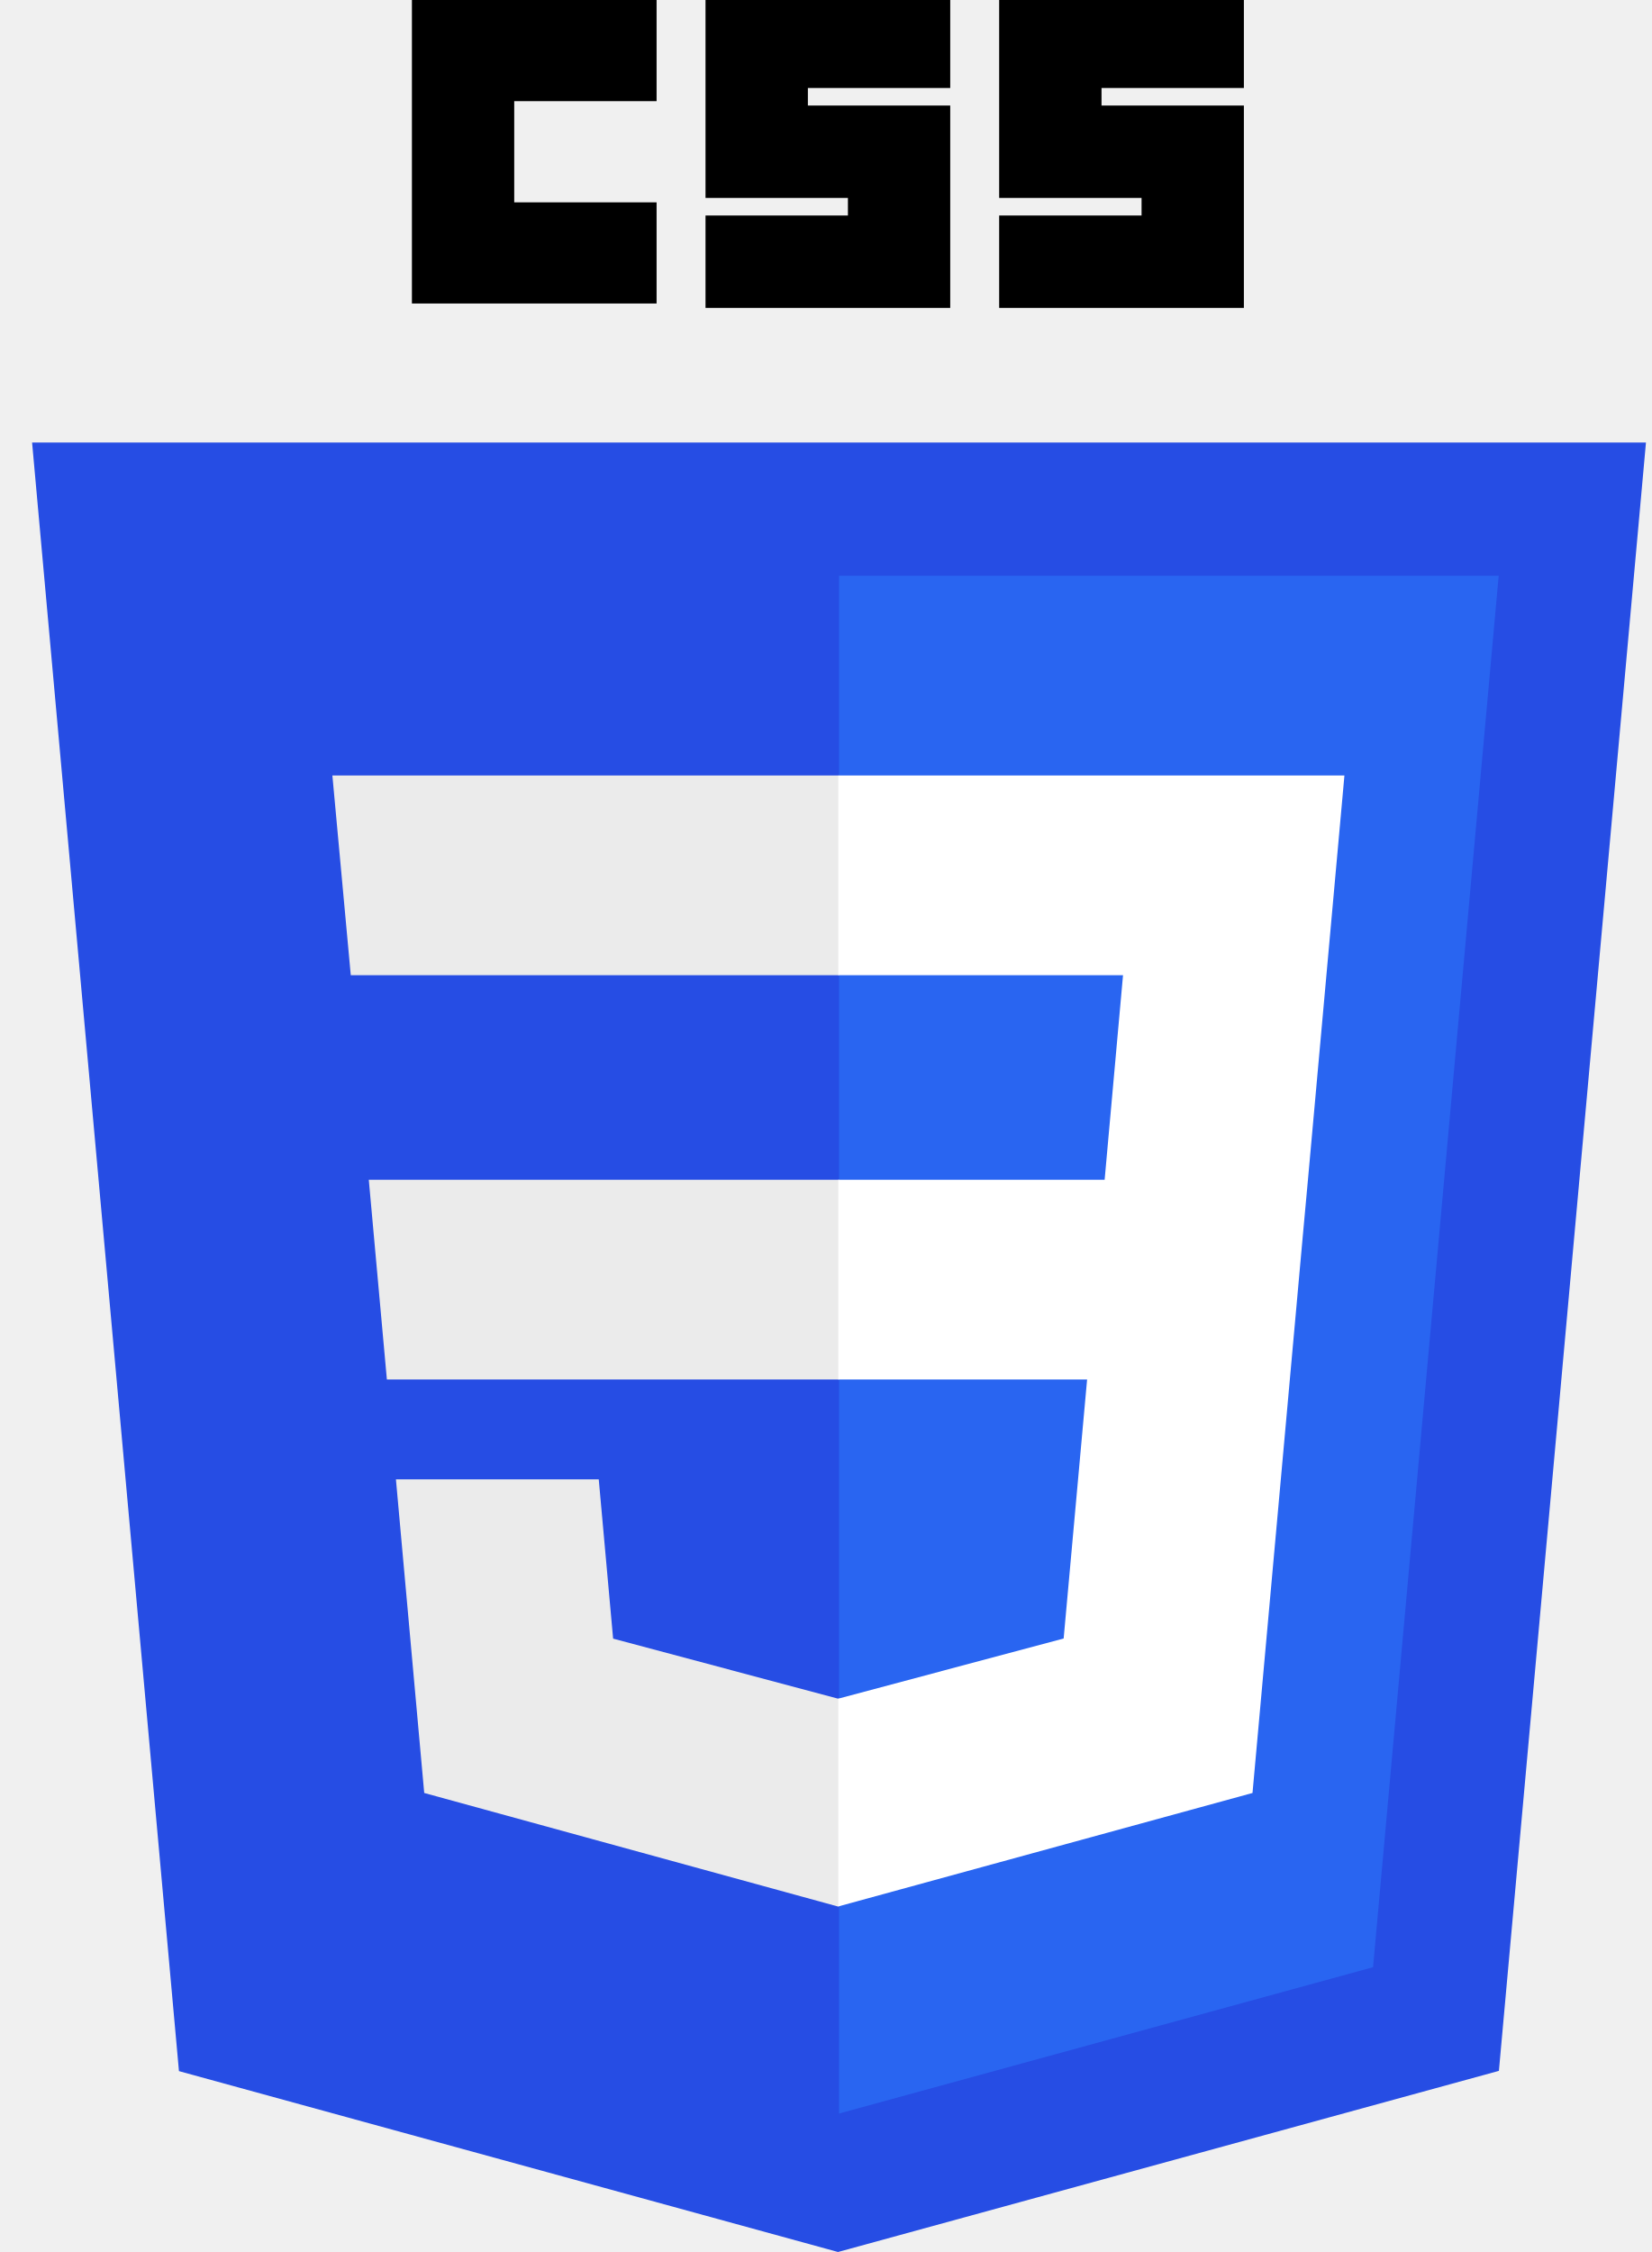
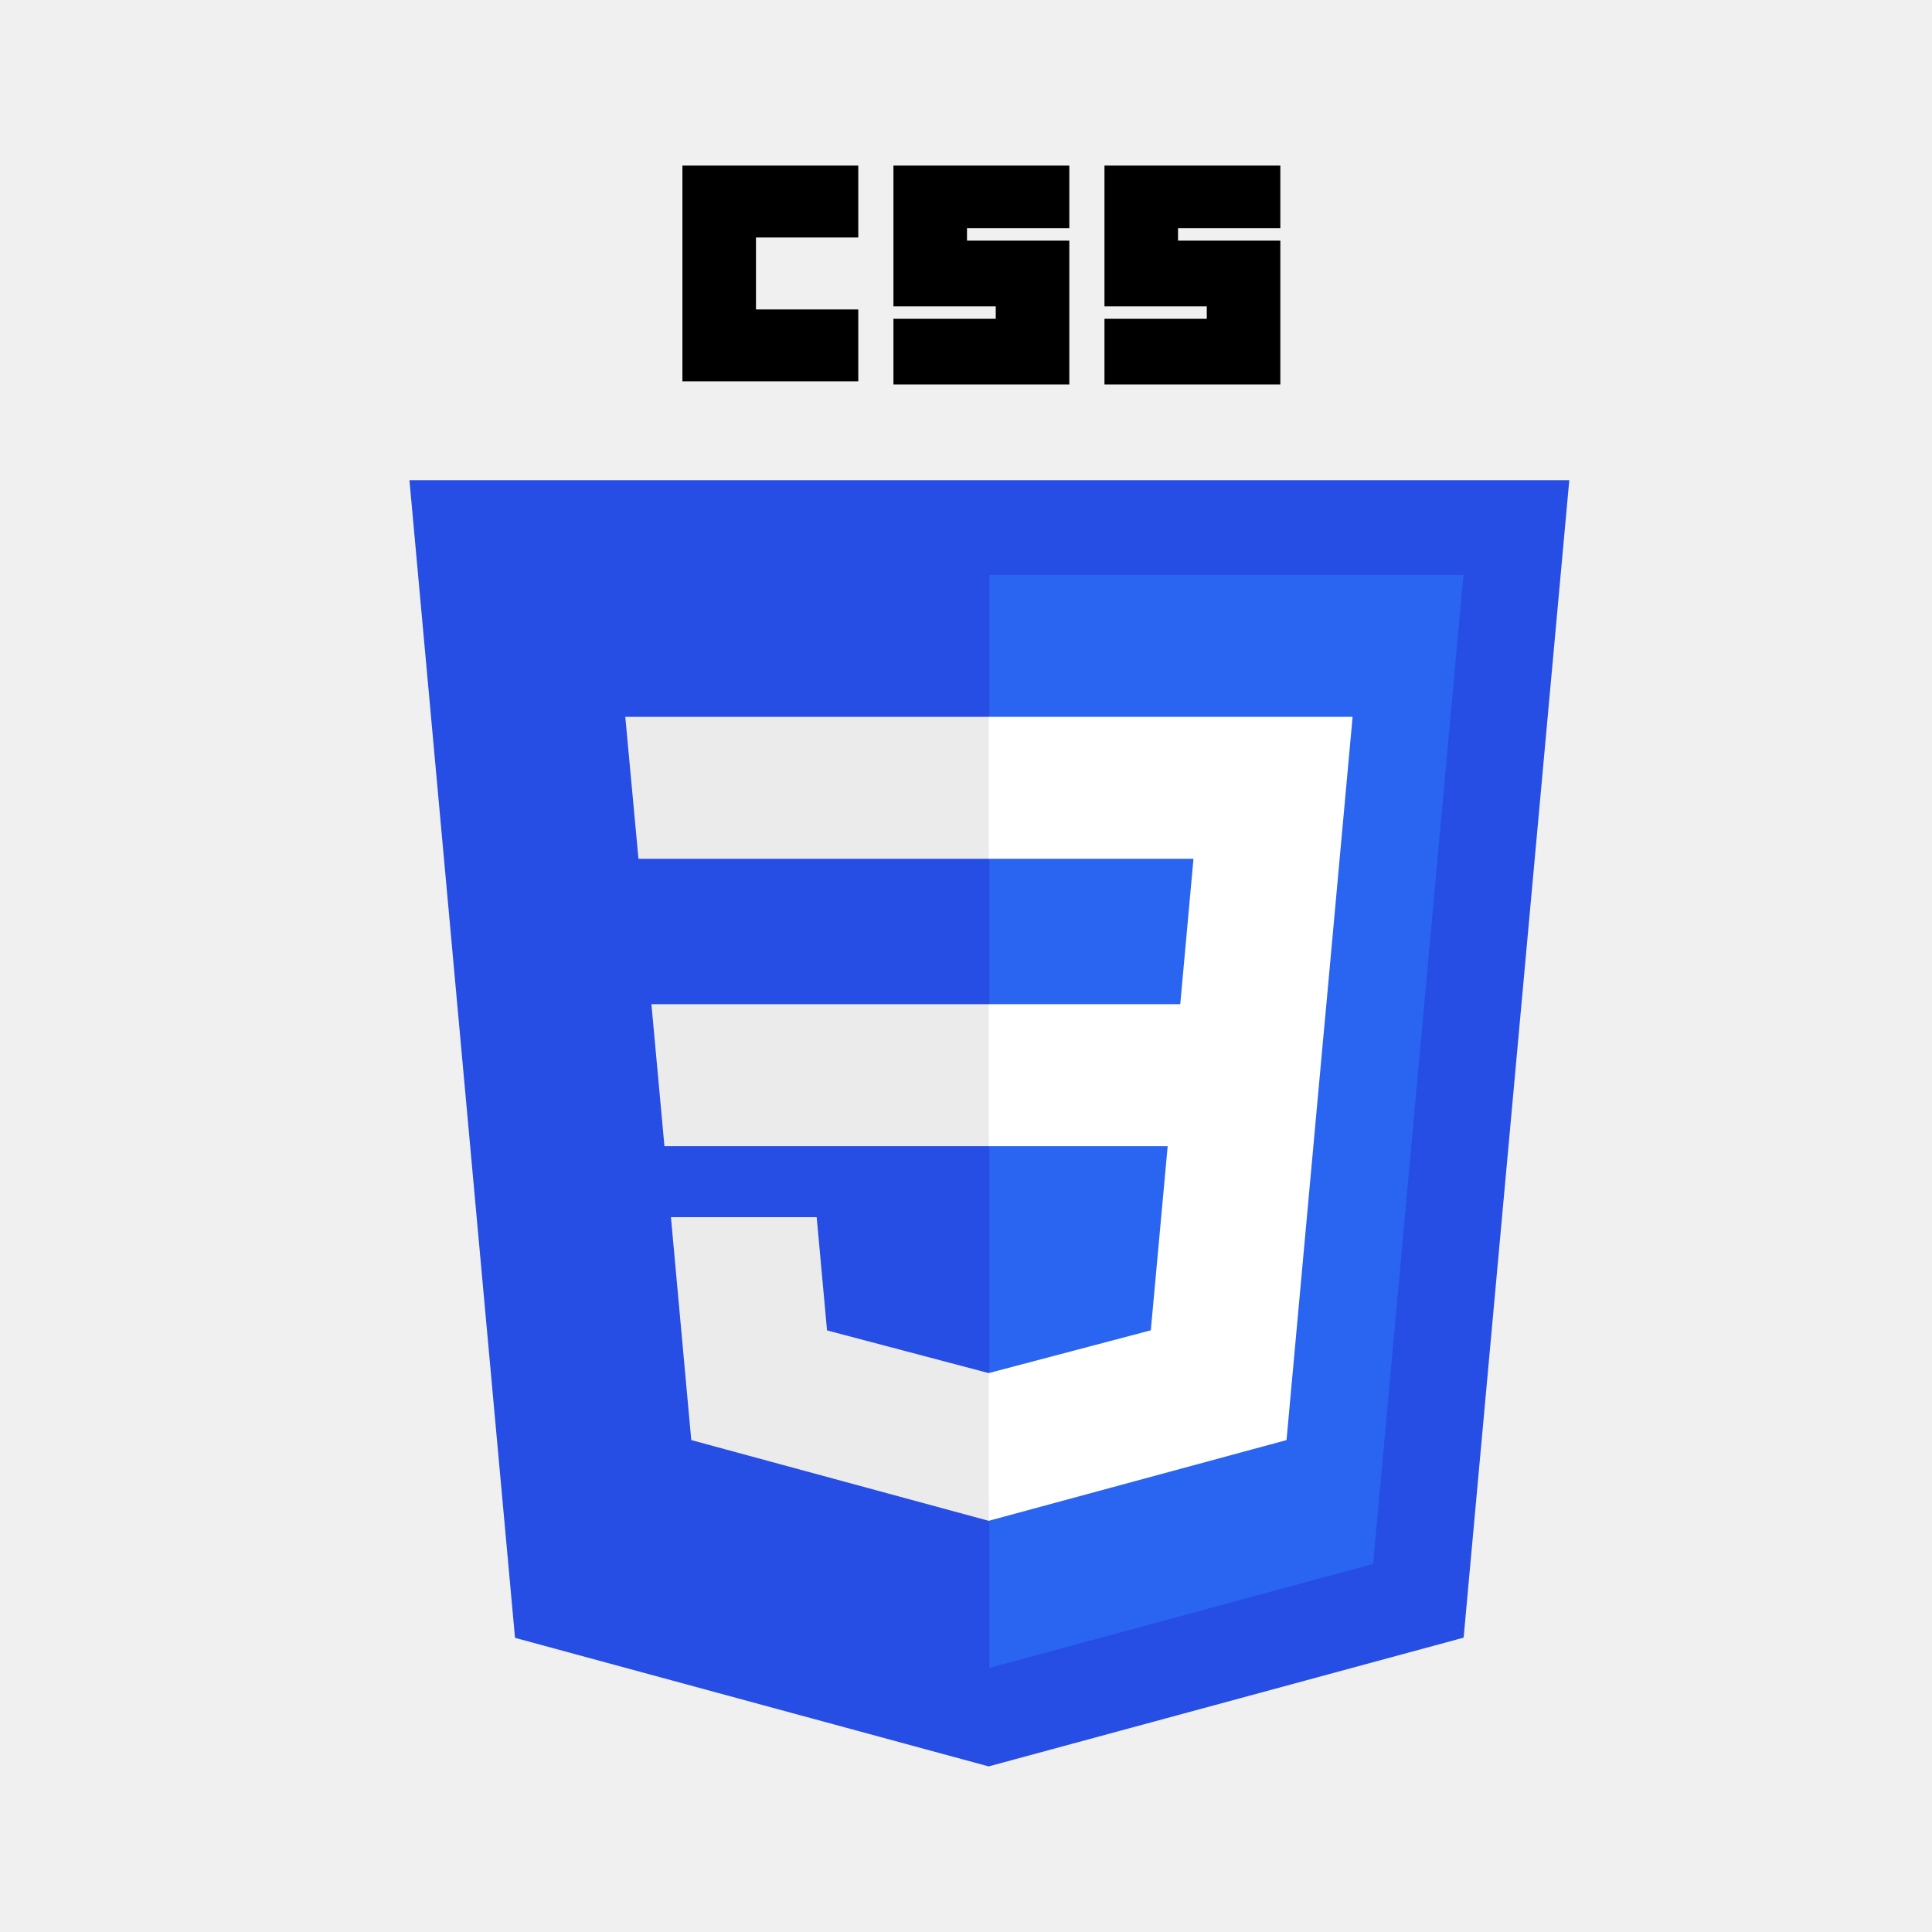
- <svg xmlns="http://www.w3.org/2000/svg" width="44" height="60" viewBox="0 0 44 60" fill="none">
-   <path d="M22.328 60L4.768 55.181L0.855 11.791H43.855L39.937 55.174L22.328 60Z" fill="#264DE4" />
-   <path d="M36.584 52.412L39.931 15.339H22.355V56.311L36.584 52.412Z" fill="#2965F1" />
-   <path d="M9.826 31.432L10.308 36.753H22.355V31.432H9.826Z" fill="#EBEBEB" />
-   <path d="M8.856 20.661L9.346 25.982H22.355V20.661H8.856Z" fill="#EBEBEB" />
-   <path d="M22.355 45.252L22.331 45.258L16.336 43.658L15.953 39.414H10.549L11.303 47.77L22.33 50.796L22.355 50.789V45.252Z" fill="#EBEBEB" />
-   <path d="M10.975 0H17.494V2.695H13.701V5.391H17.494V8.086H10.975V0Z" fill="black" />
-   <path d="M18.798 0H25.318V2.344H21.525V2.812H25.318V8.203H18.798V5.742H22.592V5.273H18.798V0Z" fill="black" />
-   <path d="M26.622 0H33.142V2.344H29.349V2.812H33.142V8.203H26.622V5.742H30.416V5.273H26.622V0Z" fill="black" />
-   <path d="M34.849 31.432L35.821 20.661H22.336V25.982H29.922L29.432 31.432H22.336V36.753H28.965L28.34 43.655L22.336 45.257V50.793L33.372 47.77L34.718 32.861L34.849 31.432Z" fill="white" />
+ <svg xmlns="http://www.w3.org/2000/svg" width="70" height="70" viewBox="0 0 70 70" fill="none">
+   <path d="M35.821 64L18.66 59.342L14.835 17.398H56.858L53.03 59.335L35.821 64Z" fill="#264DE4" />
+   <path d="M49.752 56.664L53.024 20.828H35.847V60.434L49.752 56.664Z" fill="#2965F1" />
+   <path d="M23.602 36.384L24.074 41.528H35.847V36.384H23.602Z" fill="#EBEBEB" />
+   <path d="M22.655 25.972L23.133 31.116H35.847V25.972H22.655Z" fill="#EBEBEB" />
+   <path d="M35.847 49.744L35.824 49.75L29.965 48.203L29.59 44.1H24.309L25.046 52.177L35.822 55.102L35.847 55.096V49.744Z" fill="#EBEBEB" />
+   <path d="M24.725 6H31.097V8.605H27.39V11.211H31.097V13.816H24.725V6Z" fill="black" />
+   <path d="M32.371 6H38.743V8.266H35.036V8.719H38.743V13.93H32.371V11.551H36.078V11.098H32.371V6Z" fill="black" />
+   <path d="M40.017 6H46.389V8.266H42.682V8.719H46.389V13.93H40.017V11.551H43.724V11.098H40.017V6Z" fill="black" />
+   <path d="M48.057 36.384L49.007 25.972H35.828V31.116H43.242L42.763 36.384H35.828V41.528H42.307L41.696 48.2L35.828 49.748V55.1L46.613 52.177L47.929 37.765L48.057 36.384Z" fill="white" />
</svg>
